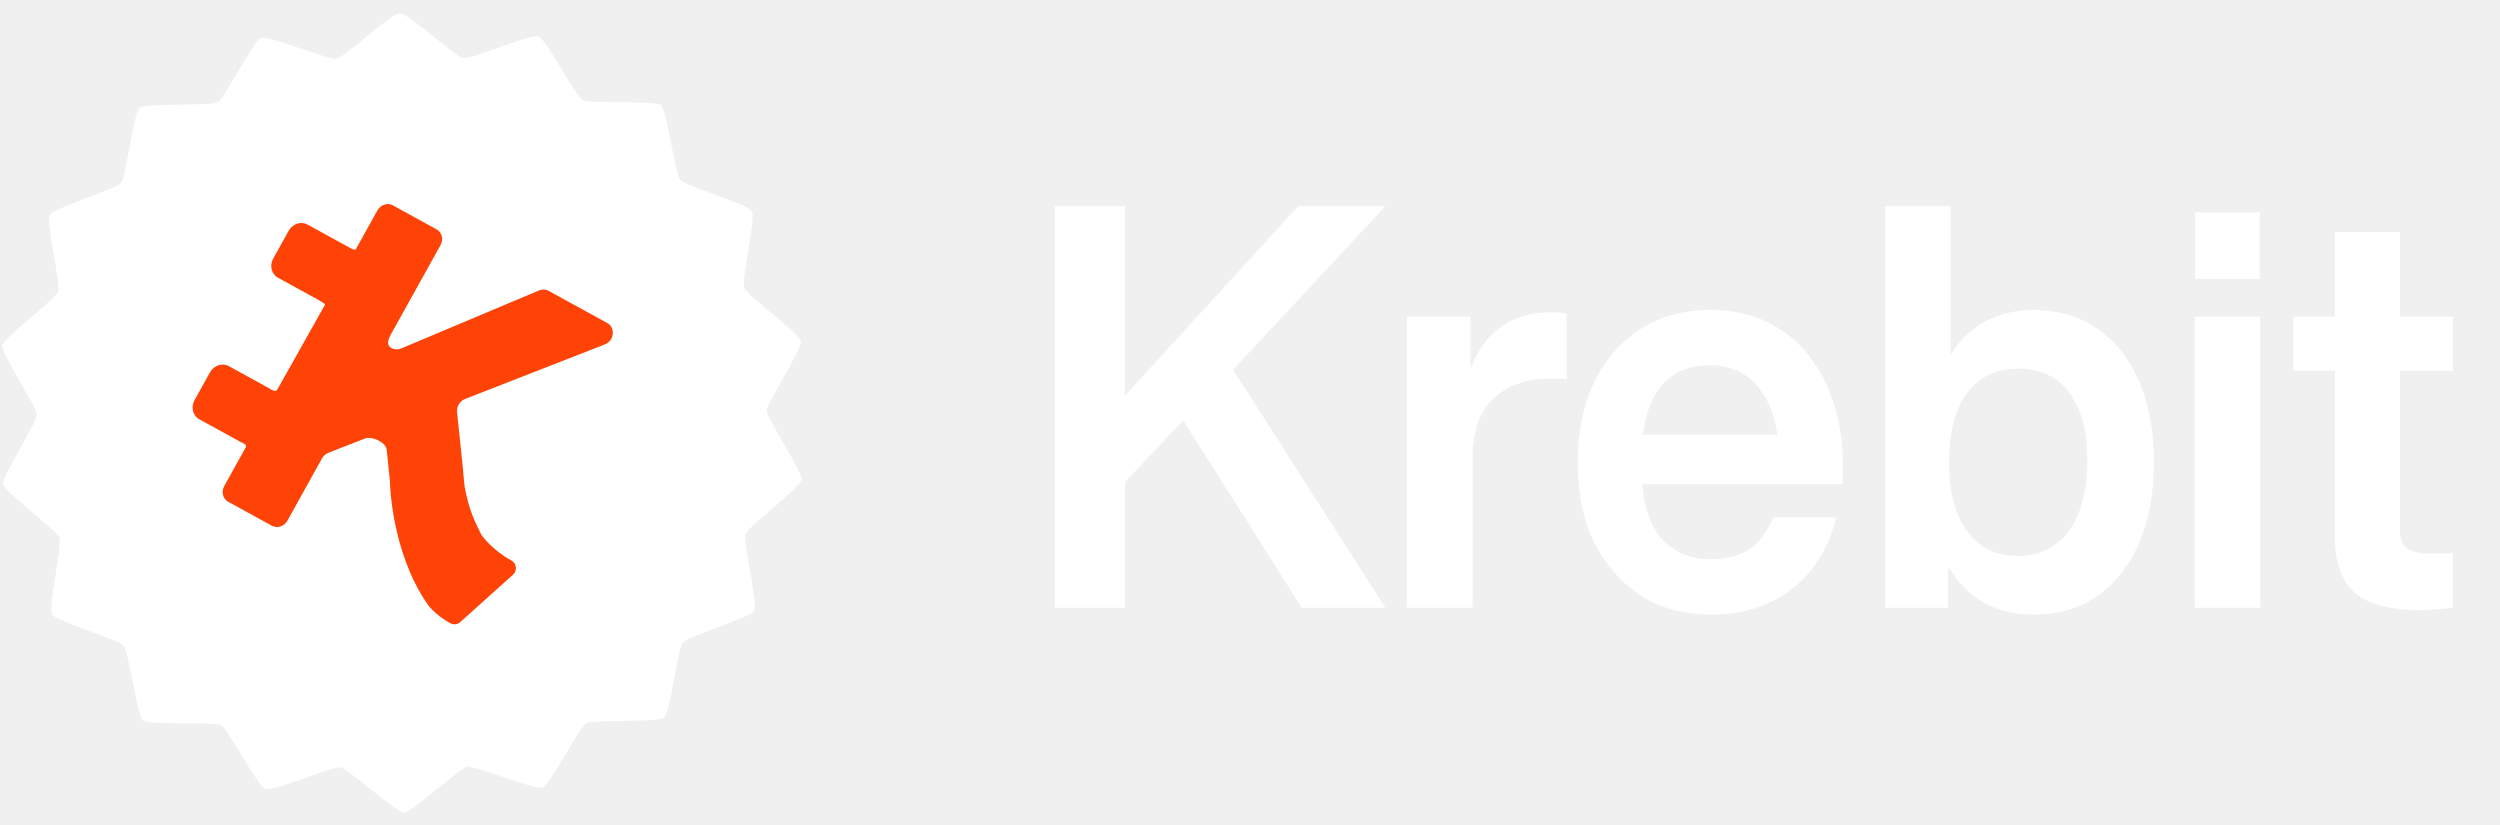
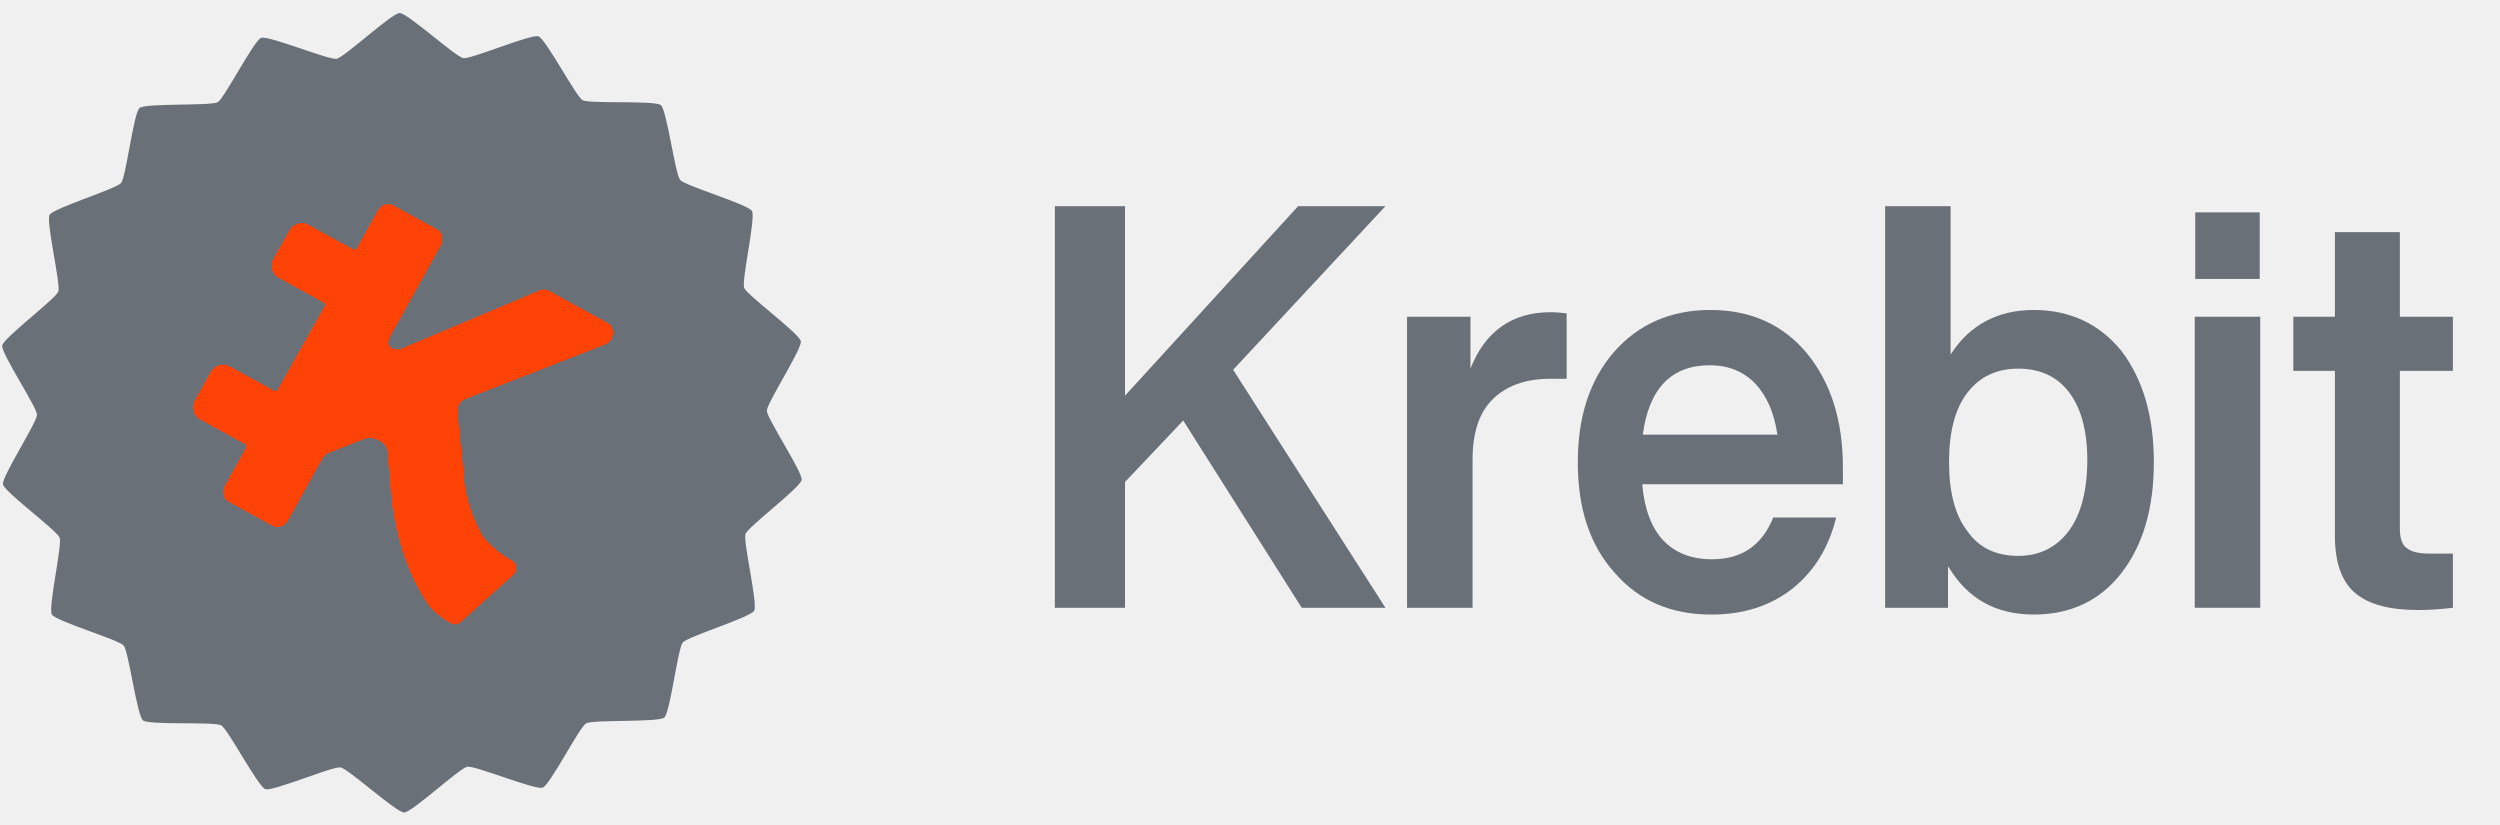
<svg xmlns="http://www.w3.org/2000/svg" width="97" height="32" viewBox="0 0 97 32" fill="none">
  <g clip-path="url(#clip0_1560_372353)">
-     <path d="M25.773 27.841C25.542 28.035 23.004 27.914 22.741 28.066C22.479 28.217 21.342 30.456 21.056 30.561C20.771 30.665 18.429 29.695 18.13 29.749C17.831 29.802 15.985 31.523 15.681 31.525C15.377 31.527 13.512 29.826 13.212 29.775C12.912 29.725 10.581 30.72 10.295 30.619C10.008 30.518 8.846 28.291 8.582 28.142C8.318 27.994 5.782 28.143 5.548 27.951C5.314 27.76 4.994 25.275 4.798 25.047C4.601 24.818 2.166 24.103 2.013 23.844C1.859 23.585 2.421 21.143 2.315 20.862C2.21 20.581 0.17 19.087 0.115 18.793C0.061 18.498 1.436 16.392 1.435 16.092C1.433 15.792 0.034 13.701 0.085 13.406C0.136 13.111 2.159 11.595 2.262 11.313C2.364 11.031 1.775 8.594 1.926 8.334C2.076 8.074 4.503 7.332 4.697 7.101C4.891 6.871 5.183 4.382 5.415 4.189C5.647 3.995 8.184 4.116 8.447 3.965C8.709 3.813 9.847 1.574 10.132 1.47C10.417 1.365 12.759 2.335 13.059 2.281C13.358 2.228 15.203 0.507 15.507 0.505C15.811 0.503 17.676 2.204 17.976 2.255C18.276 2.305 20.607 1.31 20.893 1.411C21.18 1.512 22.342 3.739 22.606 3.888C22.87 4.036 25.407 3.887 25.64 4.079C25.875 4.27 26.194 6.755 26.391 6.983C26.587 7.212 29.022 7.927 29.176 8.186C29.329 8.445 28.767 10.887 28.873 11.168C28.979 11.45 31.018 12.943 31.073 13.238C31.127 13.532 29.752 15.638 29.754 15.938C29.755 16.238 31.154 18.329 31.103 18.624C31.052 18.92 29.029 20.435 28.926 20.717C28.824 20.999 29.413 23.436 29.262 23.696C29.112 23.956 26.685 24.698 26.491 24.929C26.297 25.16 26.005 27.648 25.773 27.841Z" fill="#FFFFFF" />
+     <path d="M25.773 27.841C25.542 28.035 23.004 27.914 22.741 28.066C22.479 28.217 21.342 30.456 21.056 30.561C20.771 30.665 18.429 29.695 18.13 29.749C17.831 29.802 15.985 31.523 15.681 31.525C15.377 31.527 13.512 29.826 13.212 29.775C12.912 29.725 10.581 30.72 10.295 30.619C10.008 30.518 8.846 28.291 8.582 28.142C8.318 27.994 5.782 28.143 5.548 27.951C5.314 27.76 4.994 25.275 4.798 25.047C4.601 24.818 2.166 24.103 2.013 23.844C1.859 23.585 2.421 21.143 2.315 20.862C2.21 20.581 0.17 19.087 0.115 18.793C0.061 18.498 1.436 16.392 1.435 16.092C1.433 15.792 0.034 13.701 0.085 13.406C0.136 13.111 2.159 11.595 2.262 11.313C2.364 11.031 1.775 8.594 1.926 8.334C2.076 8.074 4.503 7.332 4.697 7.101C4.891 6.871 5.183 4.382 5.415 4.189C5.647 3.995 8.184 4.116 8.447 3.965C8.709 3.813 9.847 1.574 10.132 1.47C10.417 1.365 12.759 2.335 13.059 2.281C13.358 2.228 15.203 0.507 15.507 0.505C15.811 0.503 17.676 2.204 17.976 2.255C18.276 2.305 20.607 1.31 20.893 1.411C21.18 1.512 22.342 3.739 22.606 3.888C22.87 4.036 25.407 3.887 25.64 4.079C25.875 4.27 26.194 6.755 26.391 6.983C26.587 7.212 29.022 7.927 29.176 8.186C29.329 8.445 28.767 10.887 28.873 11.168C28.979 11.45 31.018 12.943 31.073 13.238C31.127 13.532 29.752 15.638 29.754 15.938C29.755 16.238 31.154 18.329 31.103 18.624C31.052 18.92 29.029 20.435 28.926 20.717C28.824 20.999 29.413 23.436 29.262 23.696C29.112 23.956 26.685 24.698 26.491 24.929C26.297 25.16 26.005 27.648 25.773 27.841Z" fill="#697077" />
    <path d="M19.908 22.295C19.934 22.271 19.957 22.243 19.975 22.21C20.066 22.046 20.006 21.839 19.84 21.747C19.066 21.322 18.68 20.753 18.68 20.753C18.422 20.232 18.195 19.804 18.027 18.876C18.026 18.867 17.972 18.383 17.968 18.24L17.734 15.991C17.711 15.773 17.841 15.56 18.044 15.48L23.47 13.362C23.832 13.221 23.889 12.714 23.564 12.535L21.286 11.285C21.177 11.225 21.044 11.218 20.923 11.265L15.572 13.518C15.455 13.567 15.322 13.569 15.208 13.515C15.03 13.431 15.003 13.269 15.161 12.985L17.092 9.51C17.216 9.287 17.148 9.013 16.94 8.899L15.243 7.968C15.036 7.854 14.767 7.942 14.643 8.165L13.812 9.66C13.773 9.733 13.629 9.642 13.589 9.623C13.511 9.586 13.589 9.623 13.517 9.583L11.931 8.713C11.678 8.574 11.351 8.682 11.201 8.953L10.6 10.033C10.45 10.304 10.532 10.636 10.785 10.775L12.371 11.646C12.443 11.685 12.491 11.721 12.569 11.768C12.607 11.791 12.621 11.803 12.599 11.843L10.843 14.967C10.841 14.97 10.802 15.038 10.749 15.124C10.703 15.198 10.619 15.165 10.516 15.114C10.5 15.106 10.488 15.09 10.464 15.077L8.878 14.207C8.626 14.068 8.298 14.175 8.148 14.446L7.548 15.526C7.397 15.797 7.48 16.13 7.733 16.268L9.319 17.139C9.391 17.179 9.456 17.2 9.517 17.248C9.551 17.275 9.55 17.33 9.528 17.37L8.701 18.858C8.577 19.081 8.645 19.354 8.853 19.468L10.55 20.399C10.758 20.514 11.027 20.425 11.151 20.202L12.493 17.787C12.548 17.688 12.636 17.61 12.738 17.57L14.162 17.013C14.431 16.908 14.974 17.162 15.004 17.45L15.129 18.659L15.129 18.663C15.129 18.746 15.18 21.395 16.582 23.436C16.582 23.436 16.83 23.822 17.467 24.18C17.582 24.244 17.719 24.234 17.822 24.166L17.823 24.168L17.839 24.154C17.855 24.142 17.869 24.129 17.882 24.115L19.908 22.295Z" fill="#FF4205" />
-     <path d="M50.366 8L43.65 15.353V8H40.928V23.582H43.65V18.701L45.909 16.316L50.507 23.582H53.754L47.845 14.347L53.754 8H50.366Z" fill="#FFFFFF" />
-     <path d="M60.16 12.114C58.667 12.114 57.619 12.858 57.054 14.303V12.289H54.594V23.582H57.135V17.848C57.135 16.819 57.377 16.032 57.901 15.506C58.425 14.981 59.172 14.697 60.139 14.697H60.785V12.158C60.583 12.136 60.382 12.114 60.16 12.114Z" fill="#FFFFFF" />
-     <path d="M71.504 18.133C71.504 16.317 71.04 14.851 70.112 13.712C69.184 12.596 67.934 12.027 66.361 12.027C64.829 12.027 63.578 12.575 62.63 13.647C61.683 14.741 61.219 16.163 61.219 17.936C61.219 19.731 61.683 21.153 62.651 22.226C63.598 23.32 64.849 23.845 66.401 23.845C67.632 23.845 68.68 23.517 69.547 22.838C70.394 22.16 70.959 21.241 71.242 20.081H68.801C68.358 21.175 67.571 21.7 66.422 21.7C65.635 21.7 65.01 21.459 64.546 20.978C64.082 20.497 63.8 19.753 63.719 18.79H71.504V18.133ZM66.341 14.172C67.067 14.172 67.652 14.413 68.116 14.894C68.559 15.376 68.842 16.032 68.963 16.864H63.739C63.982 15.069 64.849 14.172 66.341 14.172Z" fill="#FFFFFF" />
-     <path d="M78.91 12.027C77.499 12.027 76.409 12.618 75.684 13.756V8H73.143V23.582H75.583V21.962C76.329 23.232 77.438 23.844 78.91 23.844C80.322 23.844 81.471 23.319 82.318 22.225C83.145 21.153 83.569 19.73 83.569 17.936C83.569 16.141 83.145 14.719 82.318 13.624C81.471 12.574 80.322 12.027 78.91 12.027ZM76.349 20.627C75.865 20.015 75.623 19.117 75.623 17.936C75.623 16.776 75.845 15.878 76.329 15.244C76.793 14.631 77.458 14.303 78.305 14.303C79.152 14.303 79.818 14.609 80.281 15.222C80.745 15.835 80.987 16.71 80.987 17.848C80.987 19.03 80.745 19.949 80.281 20.584C79.797 21.24 79.132 21.568 78.305 21.568C77.458 21.568 76.793 21.262 76.349 20.627Z" fill="#FFFFFF" />
-     <path d="M87.677 10.823V8.24H85.176V10.823H87.677ZM87.697 23.581V12.289H85.156V23.581H87.697Z" fill="#FFFFFF" />
-     <path d="M95.172 12.29H93.114V9.007H90.594V12.29H88.981V14.39H90.594V20.781C90.594 21.787 90.836 22.532 91.36 22.991C91.885 23.451 92.711 23.669 93.84 23.669C94.163 23.669 94.606 23.648 95.172 23.582V21.481H94.304C93.861 21.481 93.558 21.415 93.376 21.262C93.195 21.131 93.114 20.868 93.114 20.496V14.39H95.172V12.29Z" fill="#FFFFFF" />
+     <path d="M50.366 8L43.65 15.353V8H40.928V23.582H43.65V18.701L45.909 16.316L50.507 23.582H53.754L47.845 14.347L53.754 8H50.366Z" fill="#697077" />
+     <path d="M60.16 12.114C58.667 12.114 57.619 12.858 57.054 14.303V12.289H54.594V23.582H57.135V17.848C57.135 16.819 57.377 16.032 57.901 15.506C58.425 14.981 59.172 14.697 60.139 14.697H60.785V12.158C60.583 12.136 60.382 12.114 60.16 12.114Z" fill="#697077" />
+     <path d="M71.504 18.133C71.504 16.317 71.04 14.851 70.112 13.712C69.184 12.596 67.934 12.027 66.361 12.027C64.829 12.027 63.578 12.575 62.63 13.647C61.683 14.741 61.219 16.163 61.219 17.936C61.219 19.731 61.683 21.153 62.651 22.226C63.598 23.32 64.849 23.845 66.401 23.845C67.632 23.845 68.68 23.517 69.547 22.838C70.394 22.16 70.959 21.241 71.242 20.081H68.801C68.358 21.175 67.571 21.7 66.422 21.7C65.635 21.7 65.01 21.459 64.546 20.978C64.082 20.497 63.8 19.753 63.719 18.79H71.504V18.133ZM66.341 14.172C67.067 14.172 67.652 14.413 68.116 14.894C68.559 15.376 68.842 16.032 68.963 16.864H63.739C63.982 15.069 64.849 14.172 66.341 14.172Z" fill="#697077" />
+     <path d="M78.91 12.027C77.499 12.027 76.409 12.618 75.684 13.756V8H73.143V23.582H75.583V21.962C76.329 23.232 77.438 23.844 78.91 23.844C80.322 23.844 81.471 23.319 82.318 22.225C83.145 21.153 83.569 19.73 83.569 17.936C83.569 16.141 83.145 14.719 82.318 13.624C81.471 12.574 80.322 12.027 78.91 12.027ZM76.349 20.627C75.865 20.015 75.623 19.117 75.623 17.936C75.623 16.776 75.845 15.878 76.329 15.244C76.793 14.631 77.458 14.303 78.305 14.303C79.152 14.303 79.818 14.609 80.281 15.222C80.745 15.835 80.987 16.71 80.987 17.848C80.987 19.03 80.745 19.949 80.281 20.584C79.797 21.24 79.132 21.568 78.305 21.568C77.458 21.568 76.793 21.262 76.349 20.627Z" fill="#697077" />
+     <path d="M87.677 10.823V8.24H85.176V10.823H87.677ZM87.697 23.581V12.289H85.156V23.581H87.697Z" fill="#697077" />
+     <path d="M95.172 12.29H93.114V9.007H90.594V12.29H88.981V14.39H90.594V20.781C90.594 21.787 90.836 22.532 91.36 22.991C91.885 23.451 92.711 23.669 93.84 23.669C94.163 23.669 94.606 23.648 95.172 23.582V21.481H94.304C93.861 21.481 93.558 21.415 93.376 21.262C93.195 21.131 93.114 20.868 93.114 20.496V14.39H95.172V12.29Z" fill="#697077" />
  </g>
  <defs>
    <clipPath id="clip0_1560_372353">
      <rect width="96" height="32" fill="white" transform="translate(0.0390625)" />
    </clipPath>
  </defs>
</svg>
